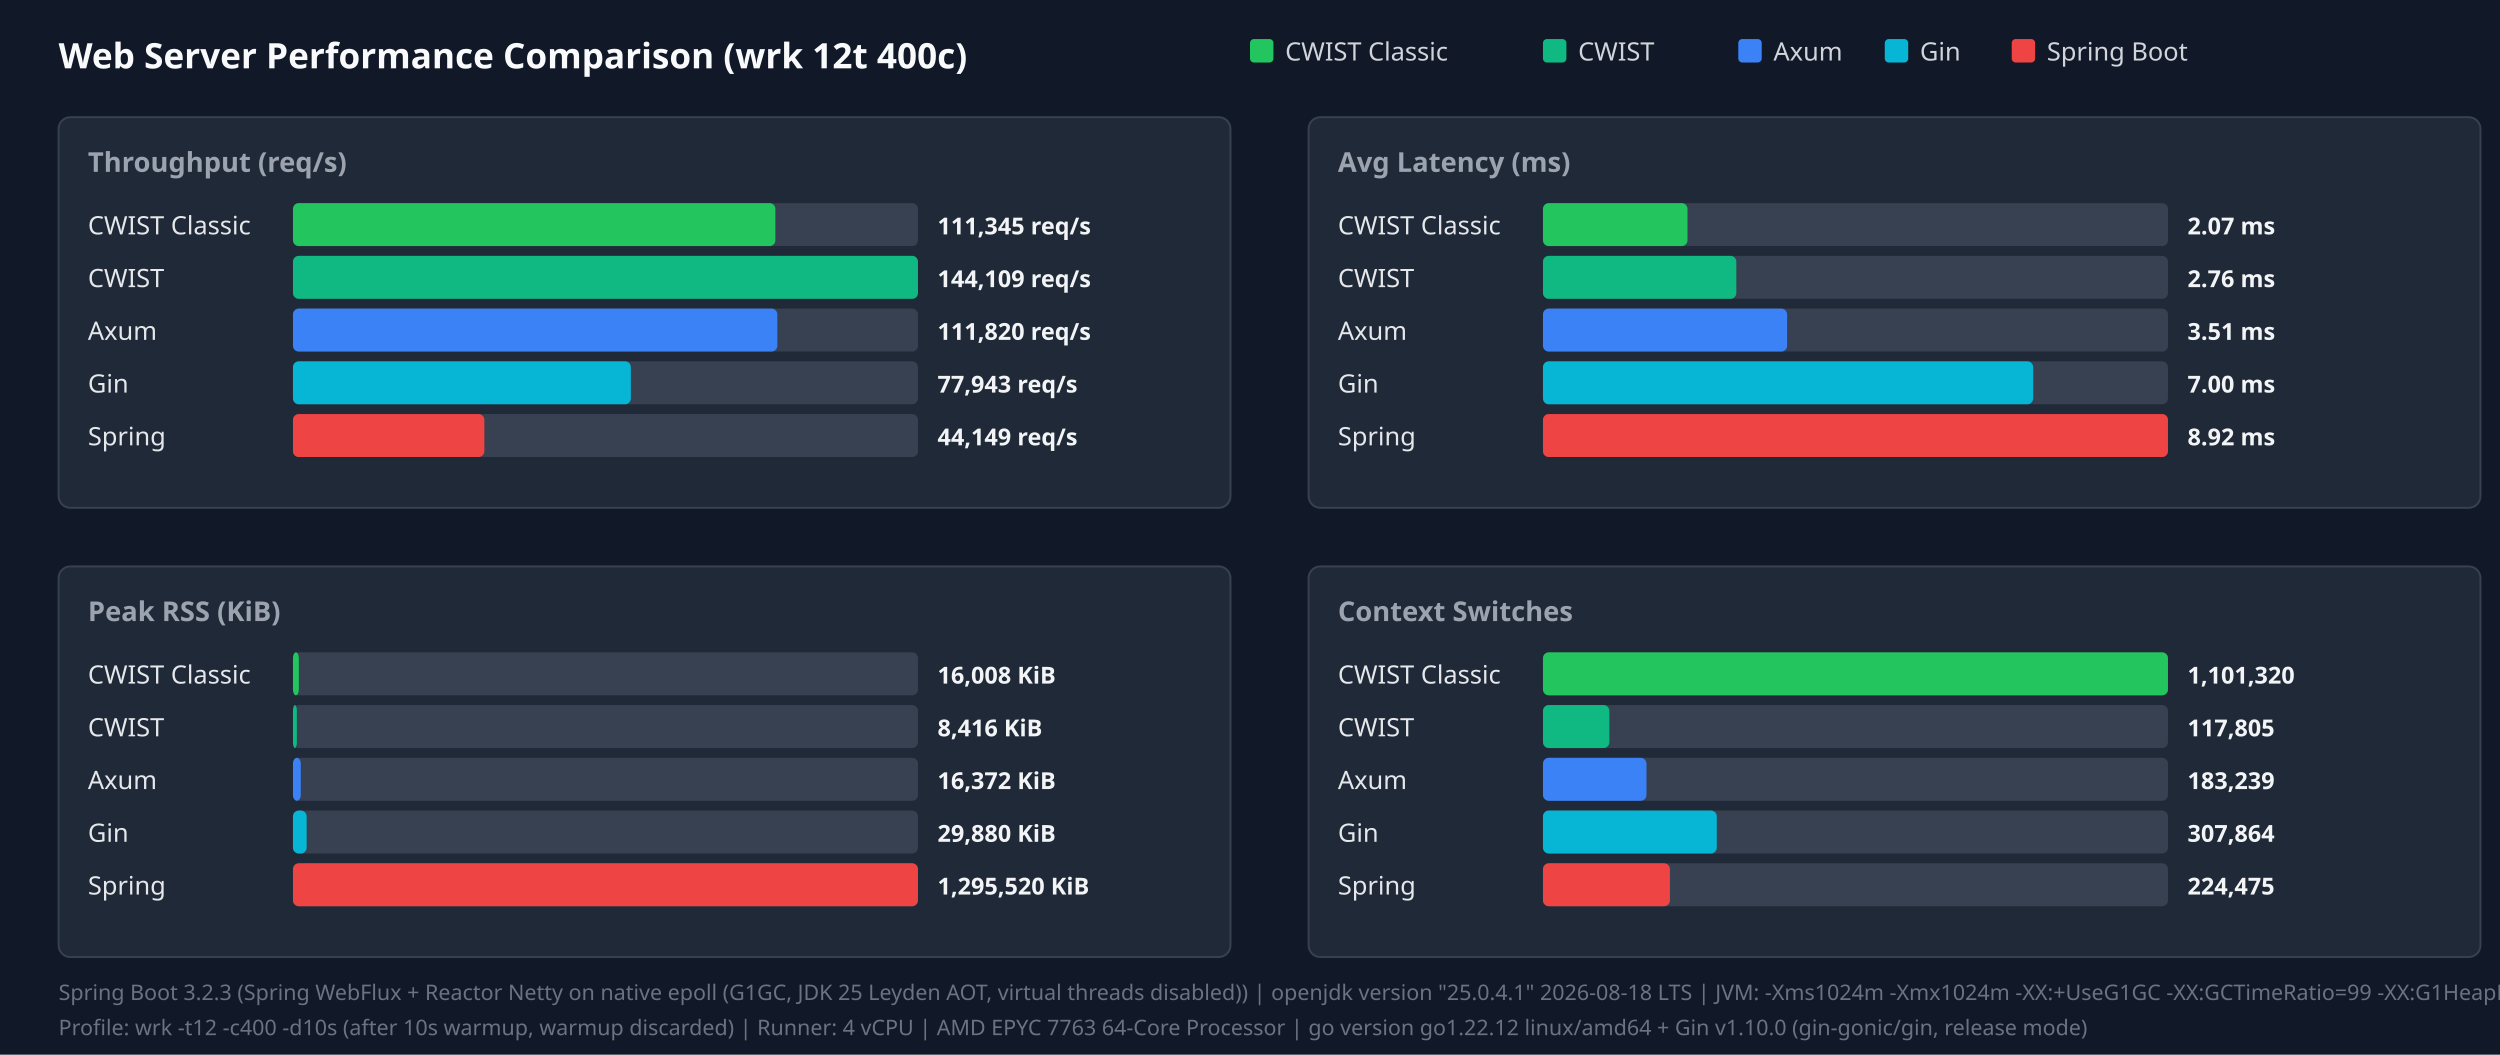
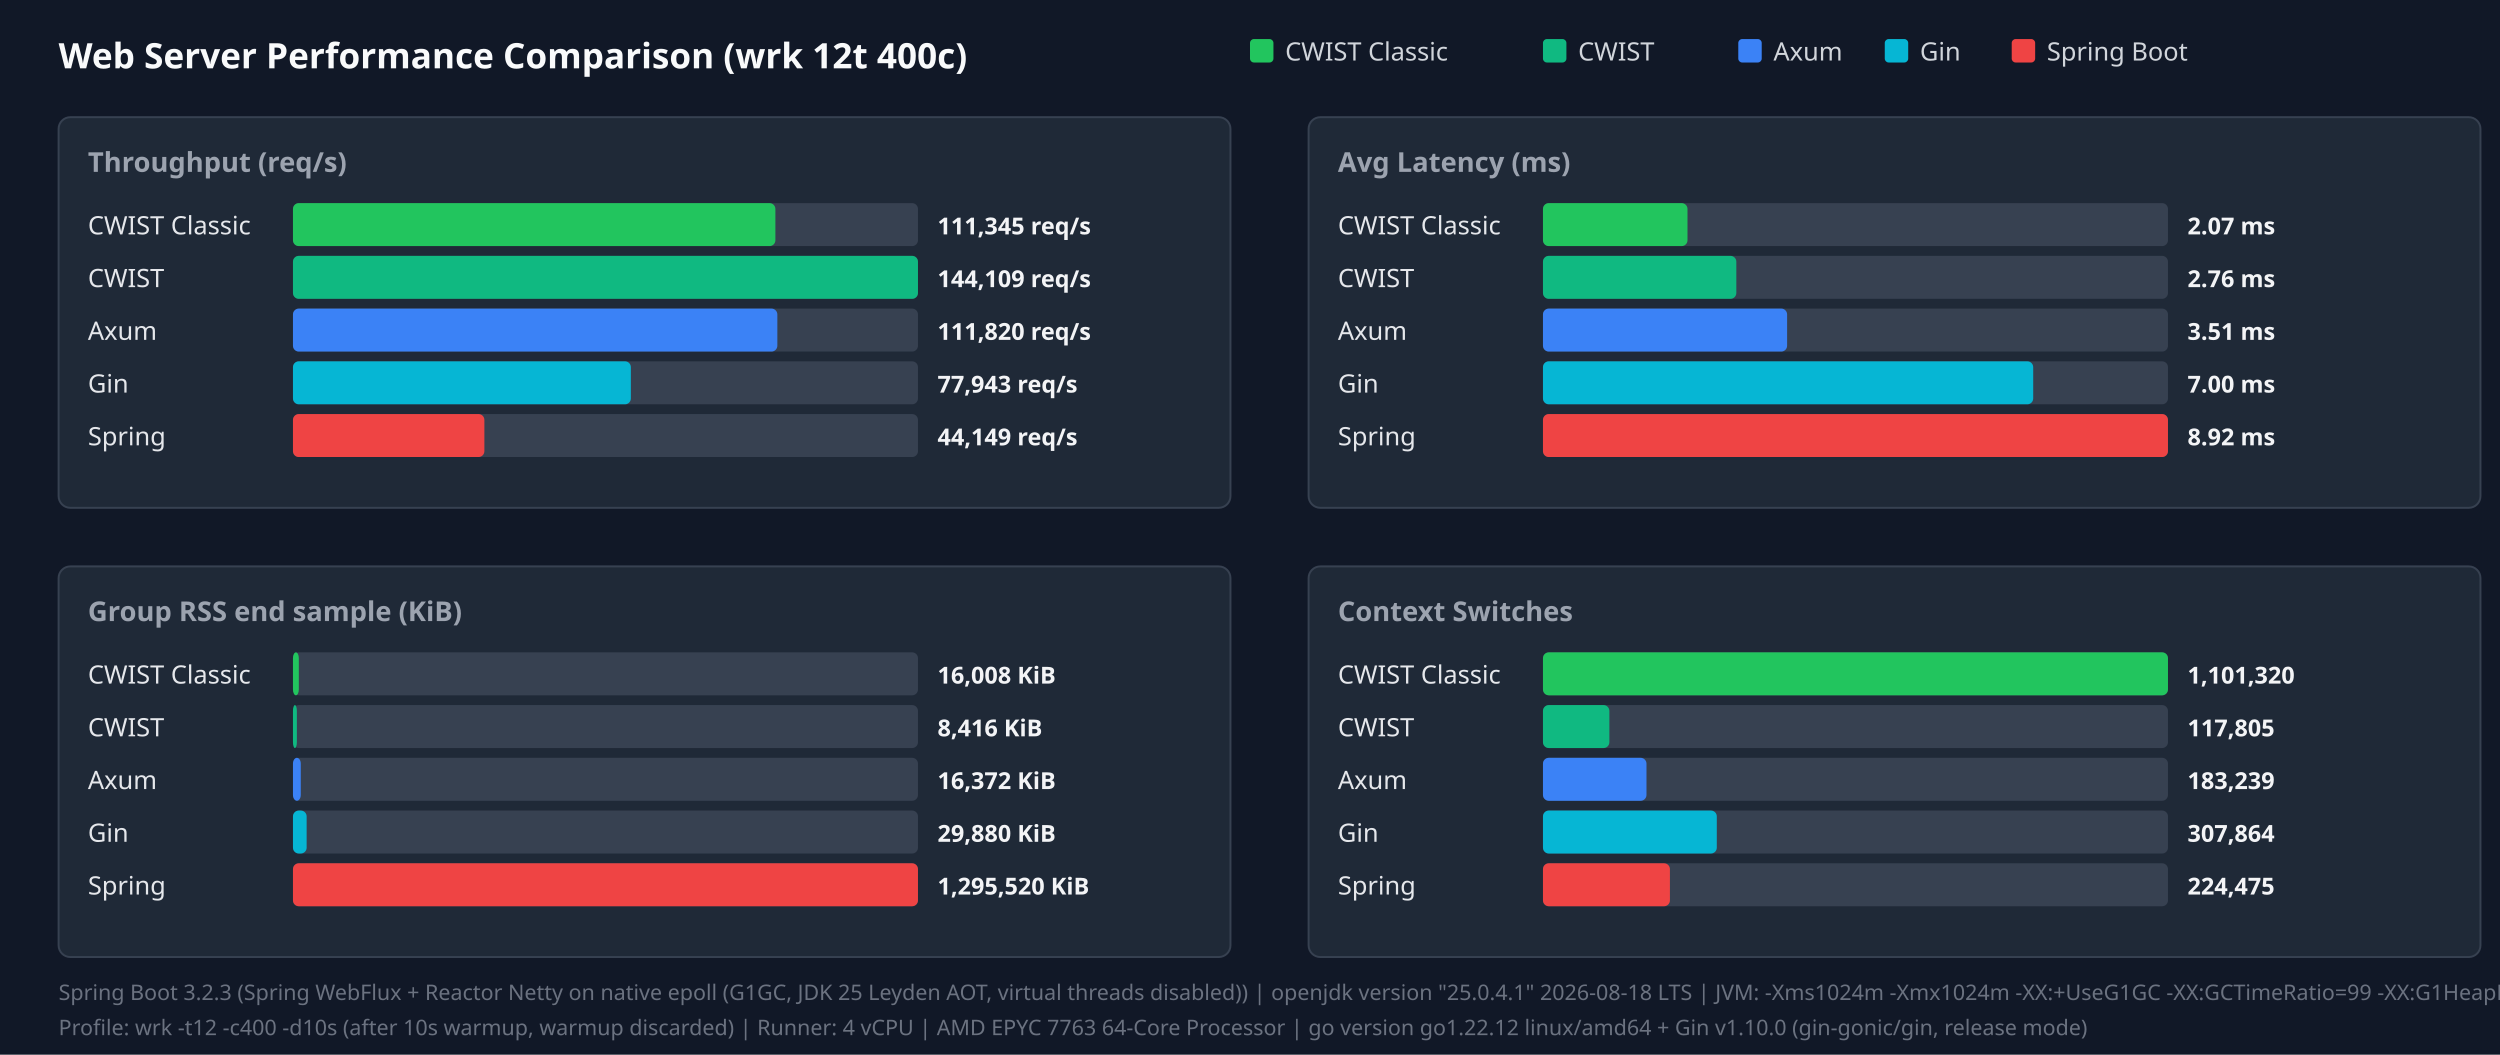
<svg xmlns="http://www.w3.org/2000/svg" width="1280" height="540" viewBox="0 0 1280 540">
  <style>.title{font:18px sans-serif;font-weight:bold;fill:#f9fafb}.panel-title{font:14px sans-serif;font-weight:600;fill:#9ca3af}.legend{font:13px sans-serif;fill:#d1d5db}.bar-label{font:13px sans-serif;font-weight:500;fill:#e5e7eb}.bar-val{font:12px sans-serif;font-weight:bold;fill:#f3f4f6}.footer{font:11px sans-serif;fill:#6b7280}</style>
  <rect width="100%" height="100%" fill="#111827" />
  <text x="30" y="35" class="title">Web Server Performance Comparison (wrk 12t 400c)</text>
  <rect x="640" y="20" width="12" height="12" fill="#22c55e" rx="2" />
  <text x="658" y="31" class="legend">CWIST Classic</text>
  <rect x="790" y="20" width="12" height="12" fill="#10b981" rx="2" />
  <text x="808" y="31" class="legend">CWIST</text>
  <rect x="890" y="20" width="12" height="12" fill="#3b82f6" rx="2" />
  <text x="908" y="31" class="legend">Axum</text>
  <rect x="965" y="20" width="12" height="12" fill="#06b6d4" rx="2" />
  <text x="983" y="31" class="legend">Gin</text>
  <rect x="1030" y="20" width="12" height="12" fill="#ef4444" rx="2" />
  <text x="1048" y="31" class="legend">Spring Boot</text>
  <rect x="30" y="60" width="600" height="200" fill="#1f2937" rx="6" stroke="#374151" />
  <text x="45" y="88" class="panel-title">Throughput (req/s)</text>
  <text x="45" y="120" class="bar-label">CWIST Classic</text>
  <rect x="150" y="104" width="320" height="22" fill="#374151" rx="3" />
  <rect x="150" y="104" width="247" height="22" fill="#22c55e" rx="3" />
  <text x="480" y="120" class="bar-val">111,345 req/s</text>
  <text x="45" y="147" class="bar-label">CWIST</text>
  <rect x="150" y="131" width="320" height="22" fill="#374151" rx="3" />
  <rect x="150" y="131" width="320" height="22" fill="#10b981" rx="3" />
  <text x="480" y="147" class="bar-val">144,109 req/s</text>
  <text x="45" y="174" class="bar-label">Axum</text>
  <rect x="150" y="158" width="320" height="22" fill="#374151" rx="3" />
  <rect x="150" y="158" width="248" height="22" fill="#3b82f6" rx="3" />
  <text x="480" y="174" class="bar-val">111,820 req/s</text>
  <text x="45" y="201" class="bar-label">Gin</text>
  <rect x="150" y="185" width="320" height="22" fill="#374151" rx="3" />
  <rect x="150" y="185" width="173" height="22" fill="#06b6d4" rx="3" />
  <text x="480" y="201" class="bar-val">77,943 req/s</text>
  <text x="45" y="228" class="bar-label">Spring</text>
  <rect x="150" y="212" width="320" height="22" fill="#374151" rx="3" />
  <rect x="150" y="212" width="98" height="22" fill="#ef4444" rx="3" />
  <text x="480" y="228" class="bar-val">44,149 req/s</text>
  <rect x="670" y="60" width="600" height="200" fill="#1f2937" rx="6" stroke="#374151" />
  <text x="685" y="88" class="panel-title">Avg Latency (ms)</text>
  <text x="685" y="120" class="bar-label">CWIST Classic</text>
  <rect x="790" y="104" width="320" height="22" fill="#374151" rx="3" />
  <rect x="790" y="104" width="74" height="22" fill="#22c55e" rx="3" />
  <text x="1120" y="120" class="bar-val">2.07 ms</text>
  <text x="685" y="147" class="bar-label">CWIST</text>
  <rect x="790" y="131" width="320" height="22" fill="#374151" rx="3" />
  <rect x="790" y="131" width="99" height="22" fill="#10b981" rx="3" />
  <text x="1120" y="147" class="bar-val">2.76 ms</text>
  <text x="685" y="174" class="bar-label">Axum</text>
  <rect x="790" y="158" width="320" height="22" fill="#374151" rx="3" />
  <rect x="790" y="158" width="125" height="22" fill="#3b82f6" rx="3" />
  <text x="1120" y="174" class="bar-val">3.51 ms</text>
  <text x="685" y="201" class="bar-label">Gin</text>
  <rect x="790" y="185" width="320" height="22" fill="#374151" rx="3" />
  <rect x="790" y="185" width="251" height="22" fill="#06b6d4" rx="3" />
  <text x="1120" y="201" class="bar-val">7.00 ms</text>
  <text x="685" y="228" class="bar-label">Spring</text>
  <rect x="790" y="212" width="320" height="22" fill="#374151" rx="3" />
  <rect x="790" y="212" width="320" height="22" fill="#ef4444" rx="3" />
  <text x="1120" y="228" class="bar-val">8.92 ms</text>
  <rect x="30" y="290" width="600" height="200" fill="#1f2937" rx="6" stroke="#374151" />
-   <text x="45" y="318" class="panel-title">Peak RSS (KiB)</text>
+   <text x="45" y="318" class="panel-title">Group RSS end sample (KiB)</text>
  <text x="45" y="350" class="bar-label">CWIST Classic</text>
  <rect x="150" y="334" width="320" height="22" fill="#374151" rx="3" />
  <rect x="150" y="334" width="3" height="22" fill="#22c55e" rx="3" />
  <text x="480" y="350" class="bar-val">16,008 KiB</text>
  <text x="45" y="377" class="bar-label">CWIST</text>
  <rect x="150" y="361" width="320" height="22" fill="#374151" rx="3" />
  <rect x="150" y="361" width="2" height="22" fill="#10b981" rx="3" />
  <text x="480" y="377" class="bar-val">8,416 KiB</text>
  <text x="45" y="404" class="bar-label">Axum</text>
  <rect x="150" y="388" width="320" height="22" fill="#374151" rx="3" />
  <rect x="150" y="388" width="4" height="22" fill="#3b82f6" rx="3" />
  <text x="480" y="404" class="bar-val">16,372 KiB</text>
  <text x="45" y="431" class="bar-label">Gin</text>
  <rect x="150" y="415" width="320" height="22" fill="#374151" rx="3" />
  <rect x="150" y="415" width="7" height="22" fill="#06b6d4" rx="3" />
  <text x="480" y="431" class="bar-val">29,880 KiB</text>
  <text x="45" y="458" class="bar-label">Spring</text>
  <rect x="150" y="442" width="320" height="22" fill="#374151" rx="3" />
  <rect x="150" y="442" width="320" height="22" fill="#ef4444" rx="3" />
  <text x="480" y="458" class="bar-val">1,295,520 KiB</text>
  <rect x="670" y="290" width="600" height="200" fill="#1f2937" rx="6" stroke="#374151" />
  <text x="685" y="318" class="panel-title">Context Switches</text>
  <text x="685" y="350" class="bar-label">CWIST Classic</text>
  <rect x="790" y="334" width="320" height="22" fill="#374151" rx="3" />
  <rect x="790" y="334" width="320" height="22" fill="#22c55e" rx="3" />
  <text x="1120" y="350" class="bar-val">1,101,320</text>
  <text x="685" y="377" class="bar-label">CWIST</text>
  <rect x="790" y="361" width="320" height="22" fill="#374151" rx="3" />
  <rect x="790" y="361" width="34" height="22" fill="#10b981" rx="3" />
  <text x="1120" y="377" class="bar-val">117,805</text>
  <text x="685" y="404" class="bar-label">Axum</text>
  <rect x="790" y="388" width="320" height="22" fill="#374151" rx="3" />
  <rect x="790" y="388" width="53" height="22" fill="#3b82f6" rx="3" />
  <text x="1120" y="404" class="bar-val">183,239</text>
  <text x="685" y="431" class="bar-label">Gin</text>
  <rect x="790" y="415" width="320" height="22" fill="#374151" rx="3" />
  <rect x="790" y="415" width="89" height="22" fill="#06b6d4" rx="3" />
  <text x="1120" y="431" class="bar-val">307,864</text>
  <text x="685" y="458" class="bar-label">Spring</text>
  <rect x="790" y="442" width="320" height="22" fill="#374151" rx="3" />
  <rect x="790" y="442" width="65" height="22" fill="#ef4444" rx="3" />
  <text x="1120" y="458" class="bar-val">224,475</text>
  <text x="30" y="512" class="footer">Spring Boot 3.2.3 (Spring WebFlux + Reactor Netty on native epoll (G1GC, JDK 25 Leyden AOT, virtual threads disabled)) | openjdk version "25.0.4.1" 2026-08-18 LTS | JVM: -Xms1024m -Xmx1024m   -XX:+UseG1GC -XX:GCTimeRatio=99 -XX:G1HeapRegionSize=1m   -XX:+AlwaysPreTouch   -XX:CompileThreshold=1500 -XX:CICompilerCount=4   -Djava.security.egd=file:/dev/urandom   -Djava.net.preferIPv4Stack=true   -Dio.netty.allocator.type=pooled   -Dio.netty.leakDetection.level=disabled   -Dio.netty.buffer.checkBounds=false   -Dio.netty.buffer.checkAccessible=false   -Dreactor.netty.ioWorkerCount=4   -Xlog:gc*:file=/tmp/spring_gc.log:time,uptime,level,tags -XX:+AOTClassLinking -XX:AOTCache=/tmp/spring_bench/app.aot (JEP 483 + JEP 514 single-step AOT)</text>
  <text x="30" y="530" class="footer">Profile: wrk -t12 -c400 -d10s (after 10s warmup, warmup discarded) | Runner: 4 vCPU | AMD EPYC 7763 64-Core Processor | go version go1.22.12 linux/amd64 + Gin v1.10.0 (gin-gonic/gin, release mode)</text>
</svg>
